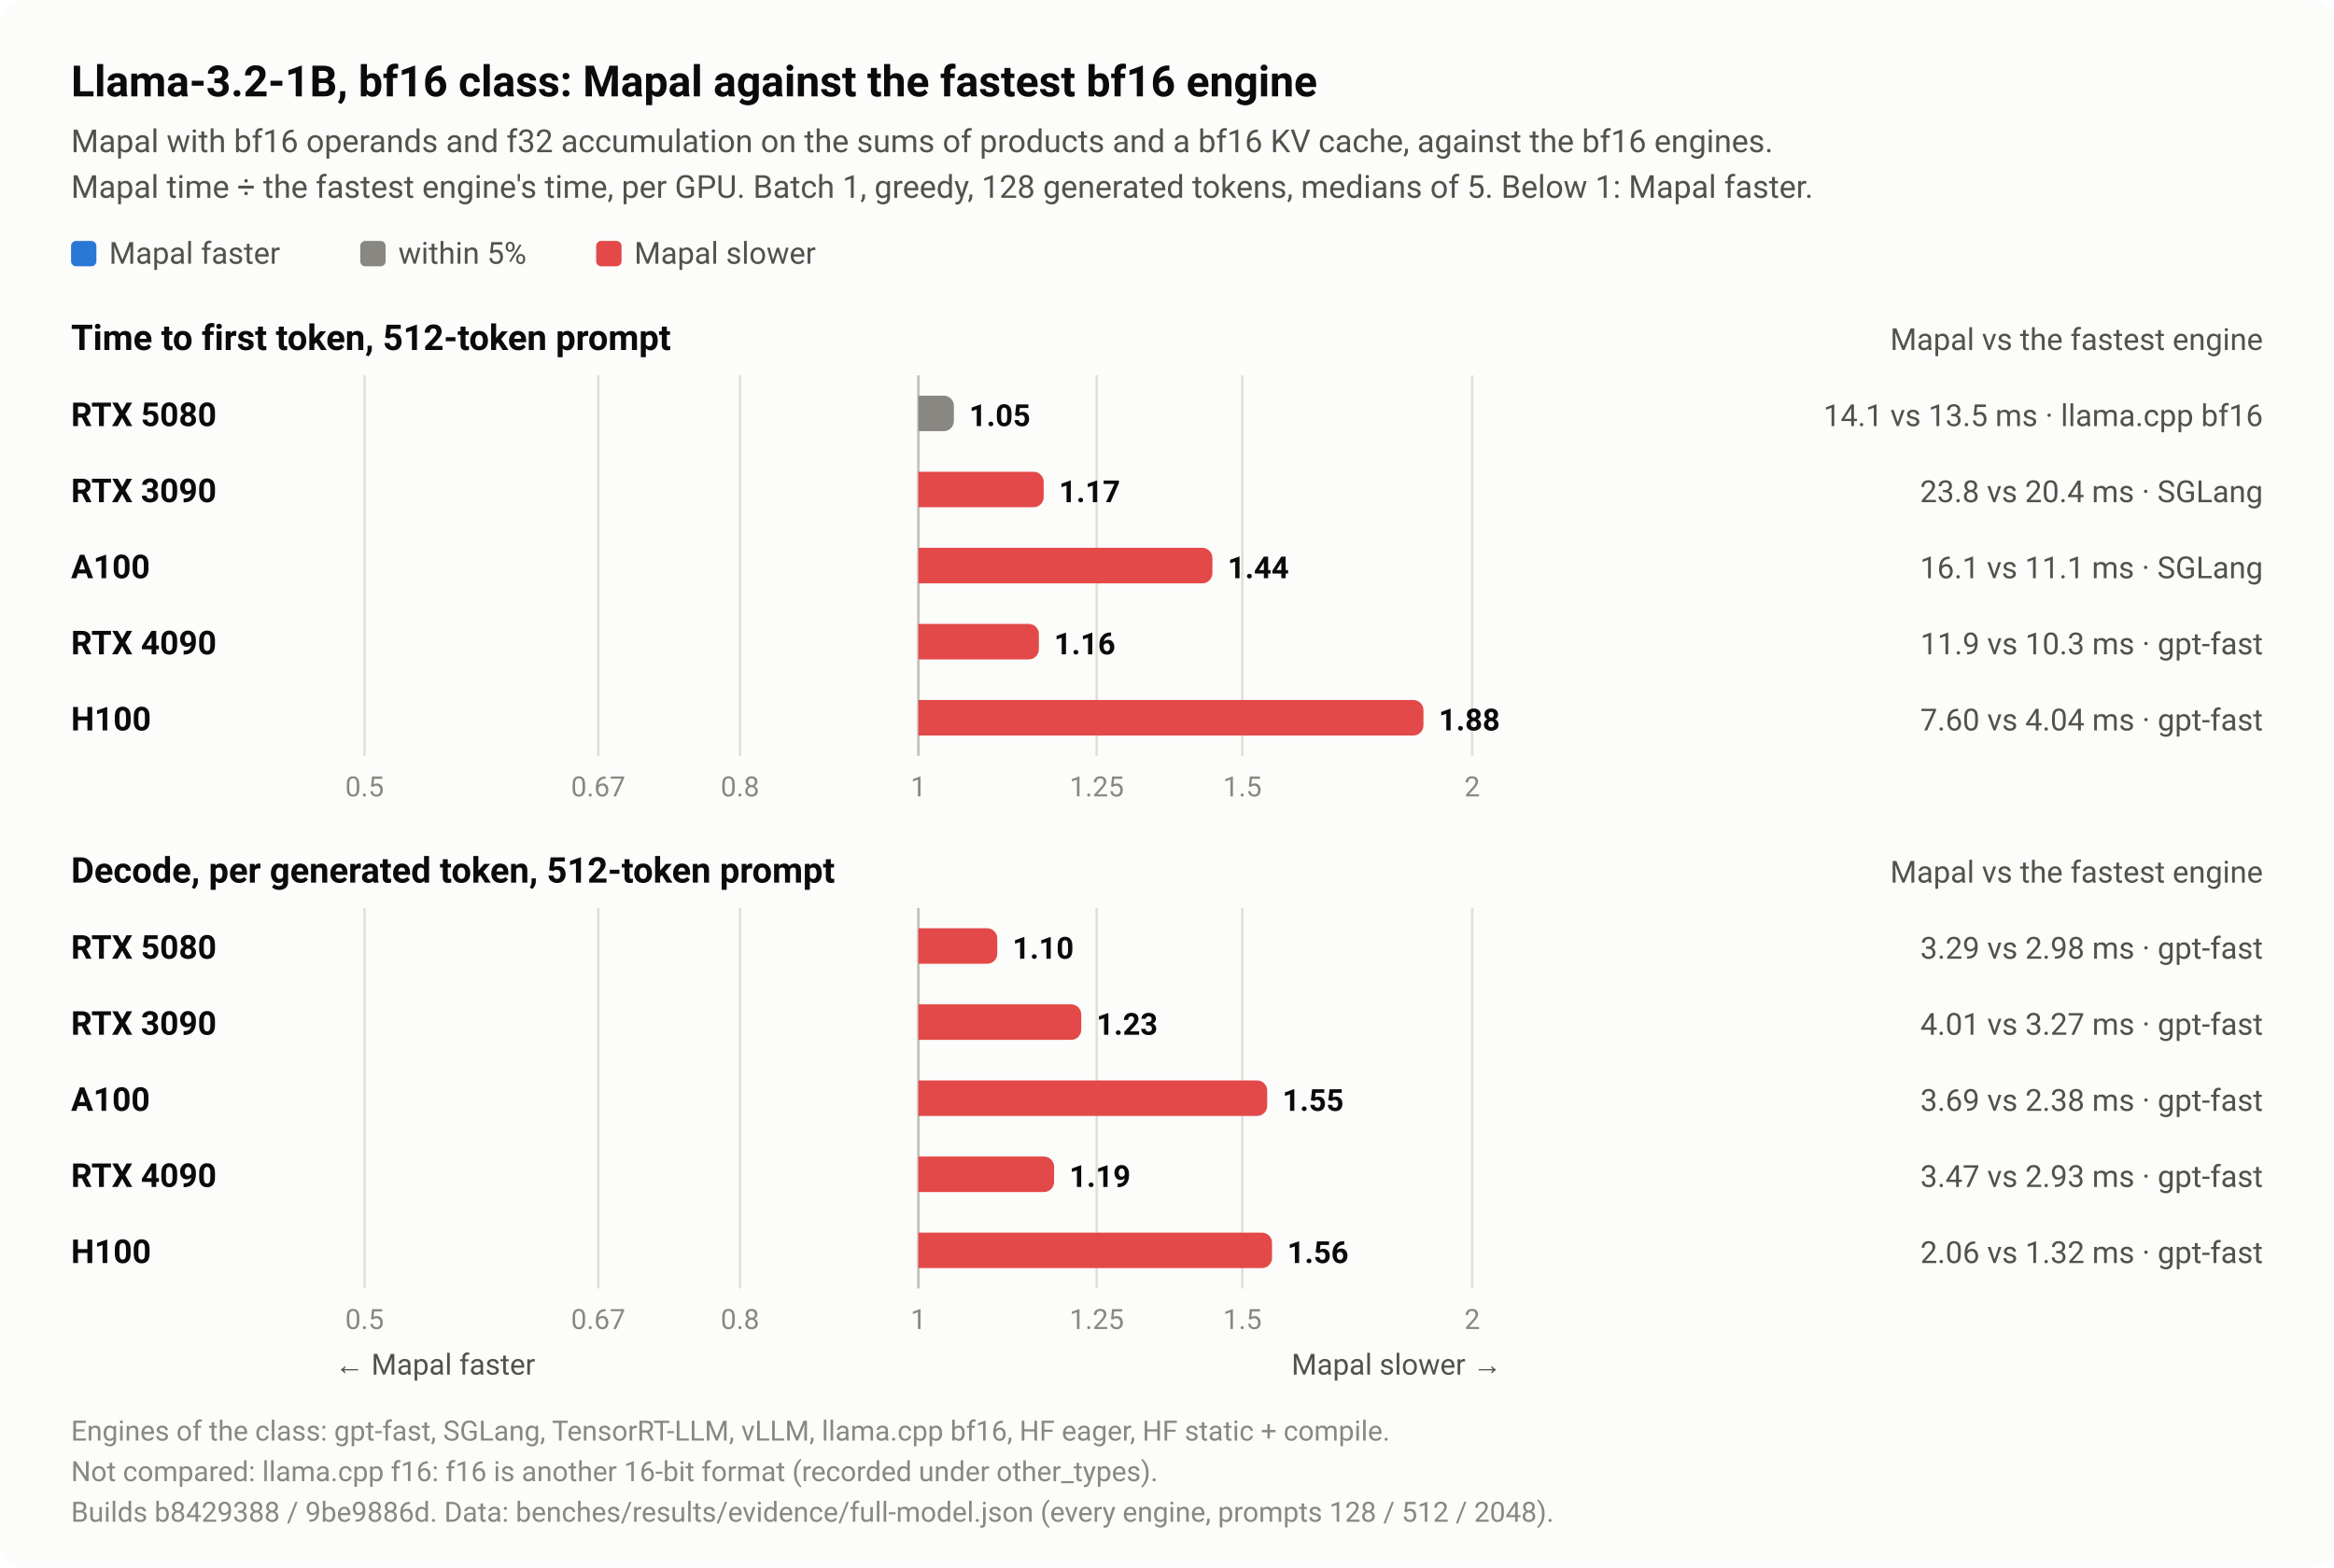
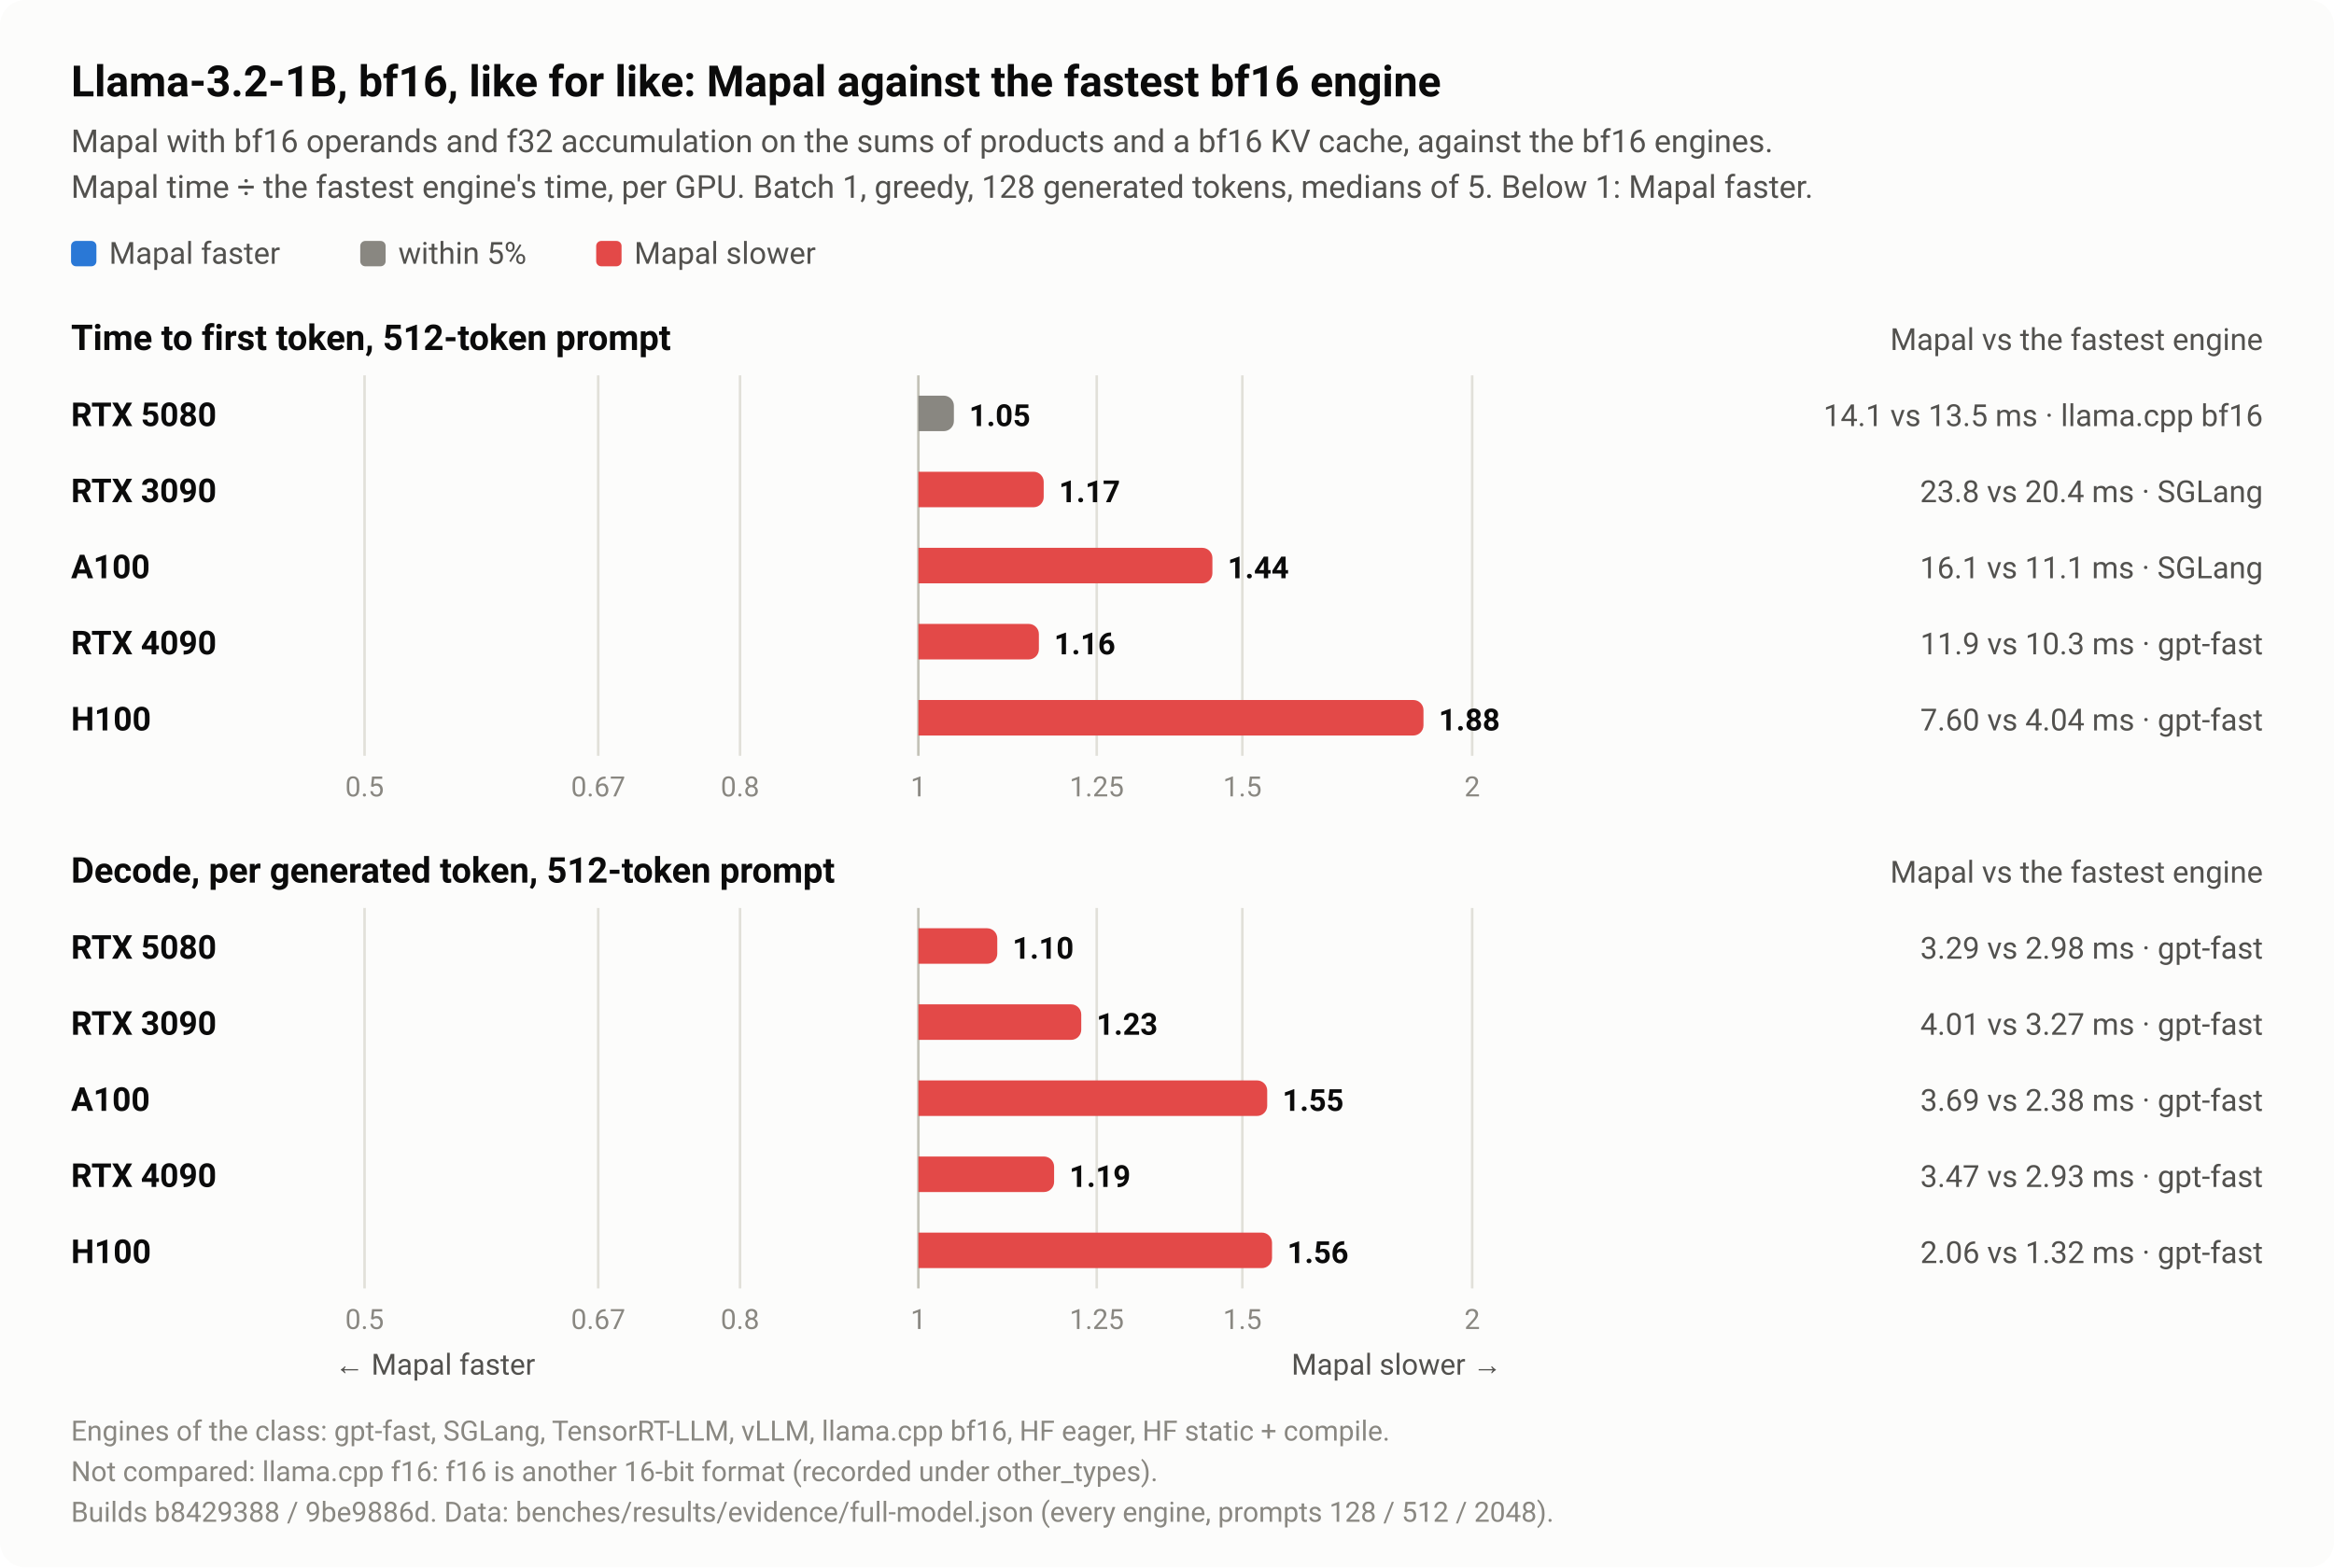
<svg xmlns="http://www.w3.org/2000/svg" width="920" height="618" viewBox="0 0 920 618" role="img" aria-labelledby="t d">
  <style>text { font-family: system-ui, -apple-system, 'Segoe UI', Roboto, 'Helvetica Neue', Arial, sans-serif; } .num { font-variant-numeric: tabular-nums; }</style>
  <rect width="920" height="618" rx="10" fill="#fcfcfb" />
-   <text x="28.0" y="38.0" font-size="17" font-weight="600" fill="#0b0b0b" text-anchor="start">Llama-3.2-1B, bf16 class: Mapal against the fastest bf16 engine</text>
+   <text x="28.0" y="38.0" font-size="17" font-weight="600" fill="#0b0b0b" text-anchor="start">Llama-3.2-1B, bf16, like for like: Mapal against the fastest bf16 engine</text>
  <text x="28.0" y="60.0" font-size="12.5" font-weight="400" fill="#52514e" text-anchor="start">Mapal with bf16 operands and f32 accumulation on the sums of products and a bf16 KV cache, against the bf16 engines.</text>
  <text x="28.0" y="78.0" font-size="12.5" font-weight="400" fill="#52514e" text-anchor="start">Mapal time ÷ the fastest engine's time, per GPU. Batch 1, greedy, 128 generated tokens, medians of 5. Below 1: Mapal faster.</text>
  <rect x="28.0" y="95.0" width="10.0" height="10.0" rx="2" fill="#2a78d6" />
  <text x="43.0" y="104.0" font-size="12" font-weight="400" fill="#52514e" text-anchor="start">Mapal faster</text>
  <rect x="142.0" y="95.0" width="10.0" height="10.0" rx="2" fill="#898781" />
  <text x="157.0" y="104.0" font-size="12" font-weight="400" fill="#52514e" text-anchor="start">within 5%</text>
  <rect x="235.0" y="95.0" width="10.0" height="10.0" rx="2" fill="#e34948" />
  <text x="250.0" y="104.0" font-size="12" font-weight="400" fill="#52514e" text-anchor="start">Mapal slower</text>
  <text x="28.0" y="138.0" font-size="14" font-weight="600" fill="#0b0b0b" text-anchor="start">Time to first token, 512-token prompt</text>
  <text x="892.0" y="138.0" font-size="12" font-weight="400" fill="#52514e" text-anchor="end">Mapal vs the fastest engine</text>
  <line x1="143.7" y1="148.0" x2="143.7" y2="298.0" stroke="#e1e0d9" stroke-width="1" />
  <line x1="235.8" y1="148.0" x2="235.8" y2="298.0" stroke="#e1e0d9" stroke-width="1" />
  <line x1="291.7" y1="148.0" x2="291.7" y2="298.0" stroke="#e1e0d9" stroke-width="1" />
  <line x1="362.0" y1="148.0" x2="362.0" y2="298.0" stroke="#c3c2b7" stroke-width="1" />
  <line x1="432.3" y1="148.0" x2="432.3" y2="298.0" stroke="#e1e0d9" stroke-width="1" />
  <line x1="489.7" y1="148.0" x2="489.7" y2="298.0" stroke="#e1e0d9" stroke-width="1" />
  <line x1="580.3" y1="148.0" x2="580.3" y2="298.0" stroke="#e1e0d9" stroke-width="1" />
  <text x="28.0" y="168.0" font-size="13" font-weight="600" fill="#0b0b0b" text-anchor="start">RTX 5080</text>
  <path d="M362.0,156.0 H372.0 A4,4 0 0 1 376.0,160.0 V166.0 A4,4 0 0 1 372.0,170.0 H362.0 Z" fill="#898781" />
  <text x="382.0" y="168.0" font-size="12" font-weight="600" fill="#0b0b0b" text-anchor="start" class="num">1.05</text>
  <text x="892.0" y="168.0" font-size="12" font-weight="400" fill="#52514e" text-anchor="end" class="num">14.1 vs 13.5 ms · llama.cpp bf16</text>
  <text x="28.0" y="198.0" font-size="13" font-weight="600" fill="#0b0b0b" text-anchor="start">RTX 3090</text>
  <path d="M362.0,186.0 H407.4 A4,4 0 0 1 411.4,190.0 V196.0 A4,4 0 0 1 407.4,200.0 H362.0 Z" fill="#e34948" />
  <text x="417.4" y="198.0" font-size="12" font-weight="600" fill="#0b0b0b" text-anchor="start" class="num">1.17</text>
  <text x="892.0" y="198.0" font-size="12" font-weight="400" fill="#52514e" text-anchor="end" class="num">23.8 vs 20.4 ms · SGLang</text>
  <text x="28.0" y="228.0" font-size="13" font-weight="600" fill="#0b0b0b" text-anchor="start">A100</text>
  <path d="M362.0,216.0 H473.9 A4,4 0 0 1 477.9,220.0 V226.0 A4,4 0 0 1 473.9,230.0 H362.0 Z" fill="#e34948" />
  <text x="483.9" y="228.0" font-size="12" font-weight="600" fill="#0b0b0b" text-anchor="start" class="num">1.44</text>
  <text x="892.0" y="228.0" font-size="12" font-weight="400" fill="#52514e" text-anchor="end" class="num">16.1 vs 11.1 ms · SGLang</text>
  <text x="28.0" y="258.0" font-size="13" font-weight="600" fill="#0b0b0b" text-anchor="start">RTX 4090</text>
  <path d="M362.0,246.0 H405.5 A4,4 0 0 1 409.5,250.0 V256.0 A4,4 0 0 1 405.5,260.0 H362.0 Z" fill="#e34948" />
  <text x="415.5" y="258.0" font-size="12" font-weight="600" fill="#0b0b0b" text-anchor="start" class="num">1.16</text>
  <text x="892.0" y="258.0" font-size="12" font-weight="400" fill="#52514e" text-anchor="end" class="num">11.9 vs 10.3 ms · gpt-fast</text>
  <text x="28.0" y="288.0" font-size="13" font-weight="600" fill="#0b0b0b" text-anchor="start">H100</text>
  <path d="M362.0,276.0 H557.1 A4,4 0 0 1 561.1,280.0 V286.0 A4,4 0 0 1 557.1,290.0 H362.0 Z" fill="#e34948" />
  <text x="567.1" y="288.0" font-size="12" font-weight="600" fill="#0b0b0b" text-anchor="start" class="num">1.88</text>
  <text x="892.0" y="288.0" font-size="12" font-weight="400" fill="#52514e" text-anchor="end" class="num">7.60 vs 4.04 ms · gpt-fast</text>
  <text x="143.7" y="314.0" font-size="11" font-weight="400" fill="#898781" text-anchor="middle" class="num">0.5</text>
  <text x="235.8" y="314.0" font-size="11" font-weight="400" fill="#898781" text-anchor="middle" class="num">0.67</text>
  <text x="291.7" y="314.0" font-size="11" font-weight="400" fill="#898781" text-anchor="middle" class="num">0.8</text>
  <text x="362.0" y="314.0" font-size="11" font-weight="400" fill="#898781" text-anchor="middle" class="num">1</text>
  <text x="432.3" y="314.0" font-size="11" font-weight="400" fill="#898781" text-anchor="middle" class="num">1.25</text>
  <text x="489.7" y="314.0" font-size="11" font-weight="400" fill="#898781" text-anchor="middle" class="num">1.5</text>
  <text x="580.3" y="314.0" font-size="11" font-weight="400" fill="#898781" text-anchor="middle" class="num">2</text>
  <text x="28.0" y="348.0" font-size="14" font-weight="600" fill="#0b0b0b" text-anchor="start">Decode, per generated token, 512-token prompt</text>
  <text x="892.0" y="348.0" font-size="12" font-weight="400" fill="#52514e" text-anchor="end">Mapal vs the fastest engine</text>
  <line x1="143.7" y1="358.0" x2="143.7" y2="508.0" stroke="#e1e0d9" stroke-width="1" />
  <line x1="235.8" y1="358.0" x2="235.8" y2="508.0" stroke="#e1e0d9" stroke-width="1" />
  <line x1="291.7" y1="358.0" x2="291.7" y2="508.0" stroke="#e1e0d9" stroke-width="1" />
  <line x1="362.0" y1="358.0" x2="362.0" y2="508.0" stroke="#c3c2b7" stroke-width="1" />
  <line x1="432.3" y1="358.0" x2="432.3" y2="508.0" stroke="#e1e0d9" stroke-width="1" />
  <line x1="489.7" y1="358.0" x2="489.7" y2="508.0" stroke="#e1e0d9" stroke-width="1" />
  <line x1="580.3" y1="358.0" x2="580.3" y2="508.0" stroke="#e1e0d9" stroke-width="1" />
  <text x="28.0" y="378.0" font-size="13" font-weight="600" fill="#0b0b0b" text-anchor="start">RTX 5080</text>
  <path d="M362.0,366.0 H389.1 A4,4 0 0 1 393.1,370.0 V376.0 A4,4 0 0 1 389.1,380.0 H362.0 Z" fill="#e34948" />
  <text x="399.1" y="378.0" font-size="12" font-weight="600" fill="#0b0b0b" text-anchor="start" class="num">1.10</text>
  <text x="892.0" y="378.0" font-size="12" font-weight="400" fill="#52514e" text-anchor="end" class="num">3.29 vs 2.98 ms · gpt-fast</text>
  <text x="28.0" y="408.0" font-size="13" font-weight="600" fill="#0b0b0b" text-anchor="start">RTX 3090</text>
  <path d="M362.0,396.0 H422.2 A4,4 0 0 1 426.2,400.0 V406.0 A4,4 0 0 1 422.2,410.0 H362.0 Z" fill="#e34948" />
  <text x="432.2" y="408.0" font-size="12" font-weight="600" fill="#0b0b0b" text-anchor="start" class="num">1.23</text>
  <text x="892.0" y="408.0" font-size="12" font-weight="400" fill="#52514e" text-anchor="end" class="num">4.01 vs 3.27 ms · gpt-fast</text>
  <text x="28.0" y="438.0" font-size="13" font-weight="600" fill="#0b0b0b" text-anchor="start">A100</text>
  <path d="M362.0,426.0 H495.5 A4,4 0 0 1 499.5,430.0 V436.0 A4,4 0 0 1 495.5,440.0 H362.0 Z" fill="#e34948" />
  <text x="505.5" y="438.0" font-size="12" font-weight="600" fill="#0b0b0b" text-anchor="start" class="num">1.55</text>
  <text x="892.0" y="438.0" font-size="12" font-weight="400" fill="#52514e" text-anchor="end" class="num">3.69 vs 2.38 ms · gpt-fast</text>
  <text x="28.0" y="468.0" font-size="13" font-weight="600" fill="#0b0b0b" text-anchor="start">RTX 4090</text>
  <path d="M362.0,456.0 H411.5 A4,4 0 0 1 415.5,460.0 V466.0 A4,4 0 0 1 411.5,470.0 H362.0 Z" fill="#e34948" />
  <text x="421.5" y="468.0" font-size="12" font-weight="600" fill="#0b0b0b" text-anchor="start" class="num">1.19</text>
  <text x="892.0" y="468.0" font-size="12" font-weight="400" fill="#52514e" text-anchor="end" class="num">3.47 vs 2.93 ms · gpt-fast</text>
  <text x="28.0" y="498.0" font-size="13" font-weight="600" fill="#0b0b0b" text-anchor="start">H100</text>
  <path d="M362.0,486.0 H497.4 A4,4 0 0 1 501.4,490.0 V496.0 A4,4 0 0 1 497.4,500.0 H362.0 Z" fill="#e34948" />
  <text x="507.4" y="498.0" font-size="12" font-weight="600" fill="#0b0b0b" text-anchor="start" class="num">1.56</text>
  <text x="892.0" y="498.0" font-size="12" font-weight="400" fill="#52514e" text-anchor="end" class="num">2.06 vs 1.32 ms · gpt-fast</text>
  <text x="143.7" y="524.0" font-size="11" font-weight="400" fill="#898781" text-anchor="middle" class="num">0.5</text>
  <text x="235.8" y="524.0" font-size="11" font-weight="400" fill="#898781" text-anchor="middle" class="num">0.67</text>
  <text x="291.7" y="524.0" font-size="11" font-weight="400" fill="#898781" text-anchor="middle" class="num">0.8</text>
  <text x="362.0" y="524.0" font-size="11" font-weight="400" fill="#898781" text-anchor="middle" class="num">1</text>
  <text x="432.3" y="524.0" font-size="11" font-weight="400" fill="#898781" text-anchor="middle" class="num">1.25</text>
  <text x="489.7" y="524.0" font-size="11" font-weight="400" fill="#898781" text-anchor="middle" class="num">1.5</text>
  <text x="580.3" y="524.0" font-size="11" font-weight="400" fill="#898781" text-anchor="middle" class="num">2</text>
  <text x="132.0" y="542.0" font-size="11.5" font-weight="400" fill="#52514e" text-anchor="start">← Mapal faster</text>
  <text x="592.0" y="542.0" font-size="11.5" font-weight="400" fill="#52514e" text-anchor="end">Mapal slower →</text>
  <text x="28.0" y="568.0" font-size="11" font-weight="400" fill="#898781" text-anchor="start">Engines of the class: gpt-fast, SGLang, TensorRT-LLM, vLLM, llama.cpp bf16, HF eager, HF static + compile.</text>
  <text x="28.0" y="584.0" font-size="11" font-weight="400" fill="#898781" text-anchor="start">Not compared: llama.cpp f16: f16 is another 16-bit format (recorded under other_types).</text>
  <text x="28.0" y="600.0" font-size="11" font-weight="400" fill="#898781" text-anchor="start">Builds b8429388 / 9be9886d. Data: benches/results/evidence/full-model.json (every engine, prompts 128 / 512 / 2048).</text>
</svg>
